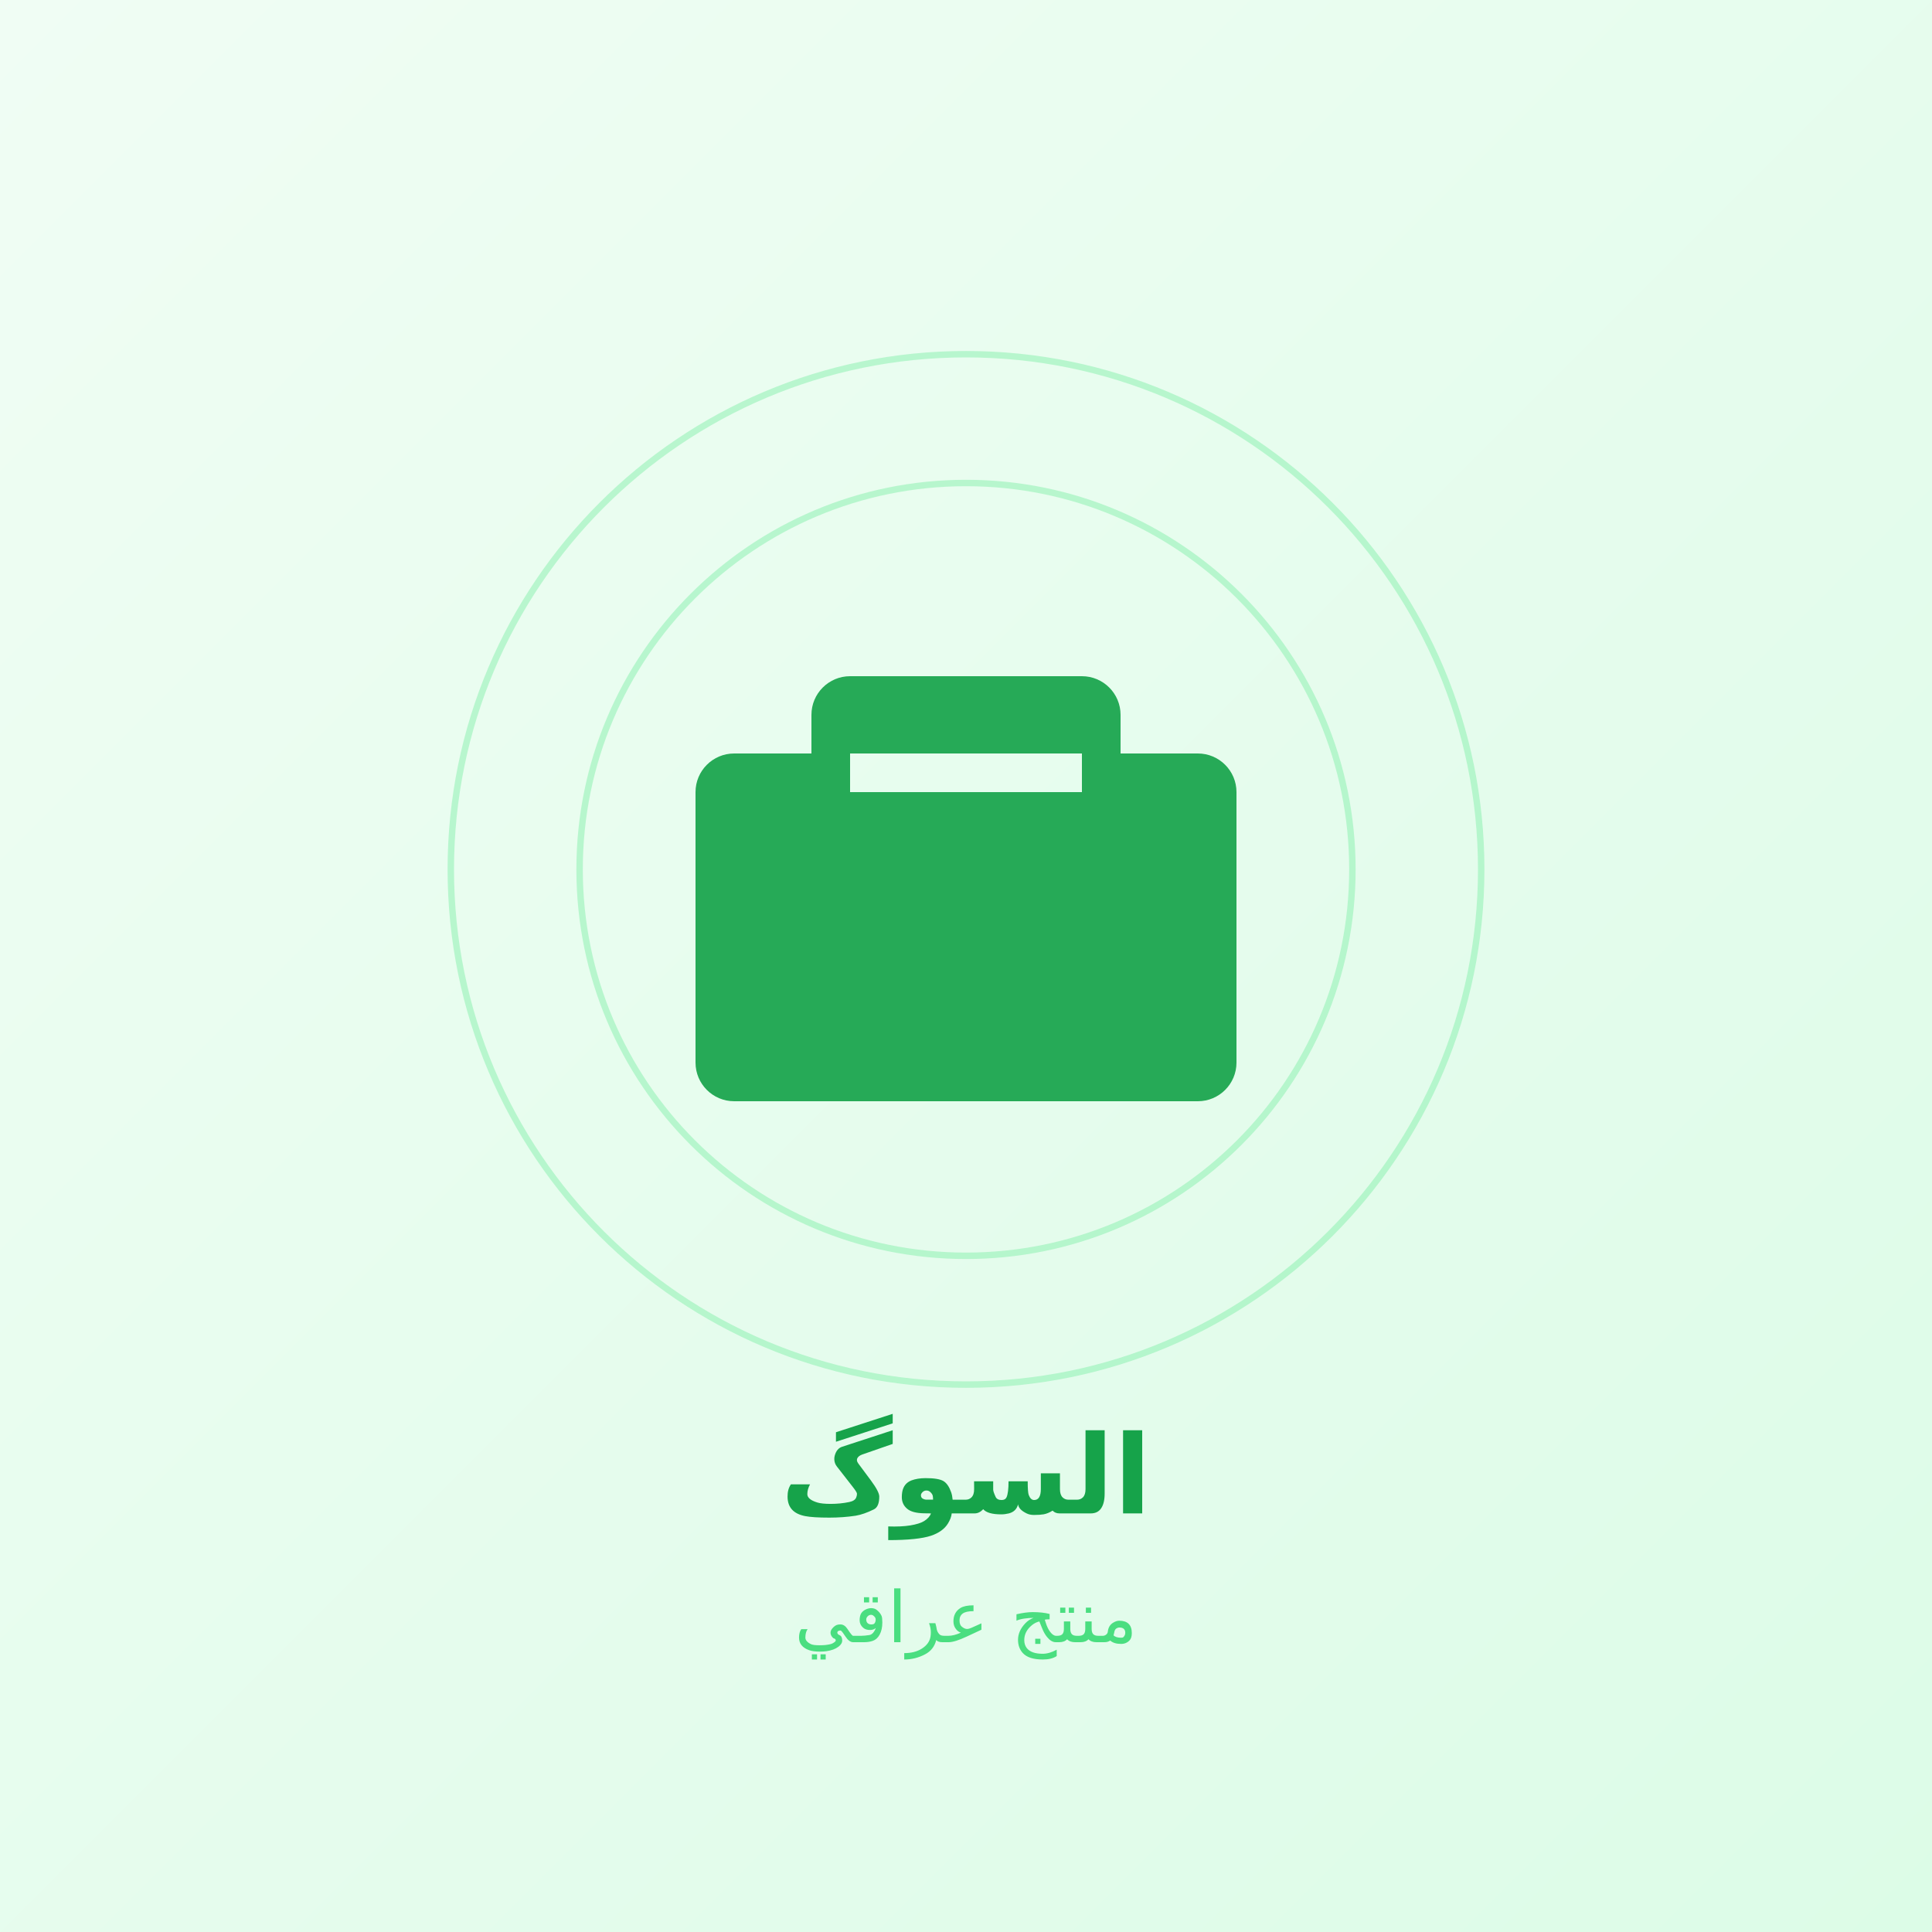
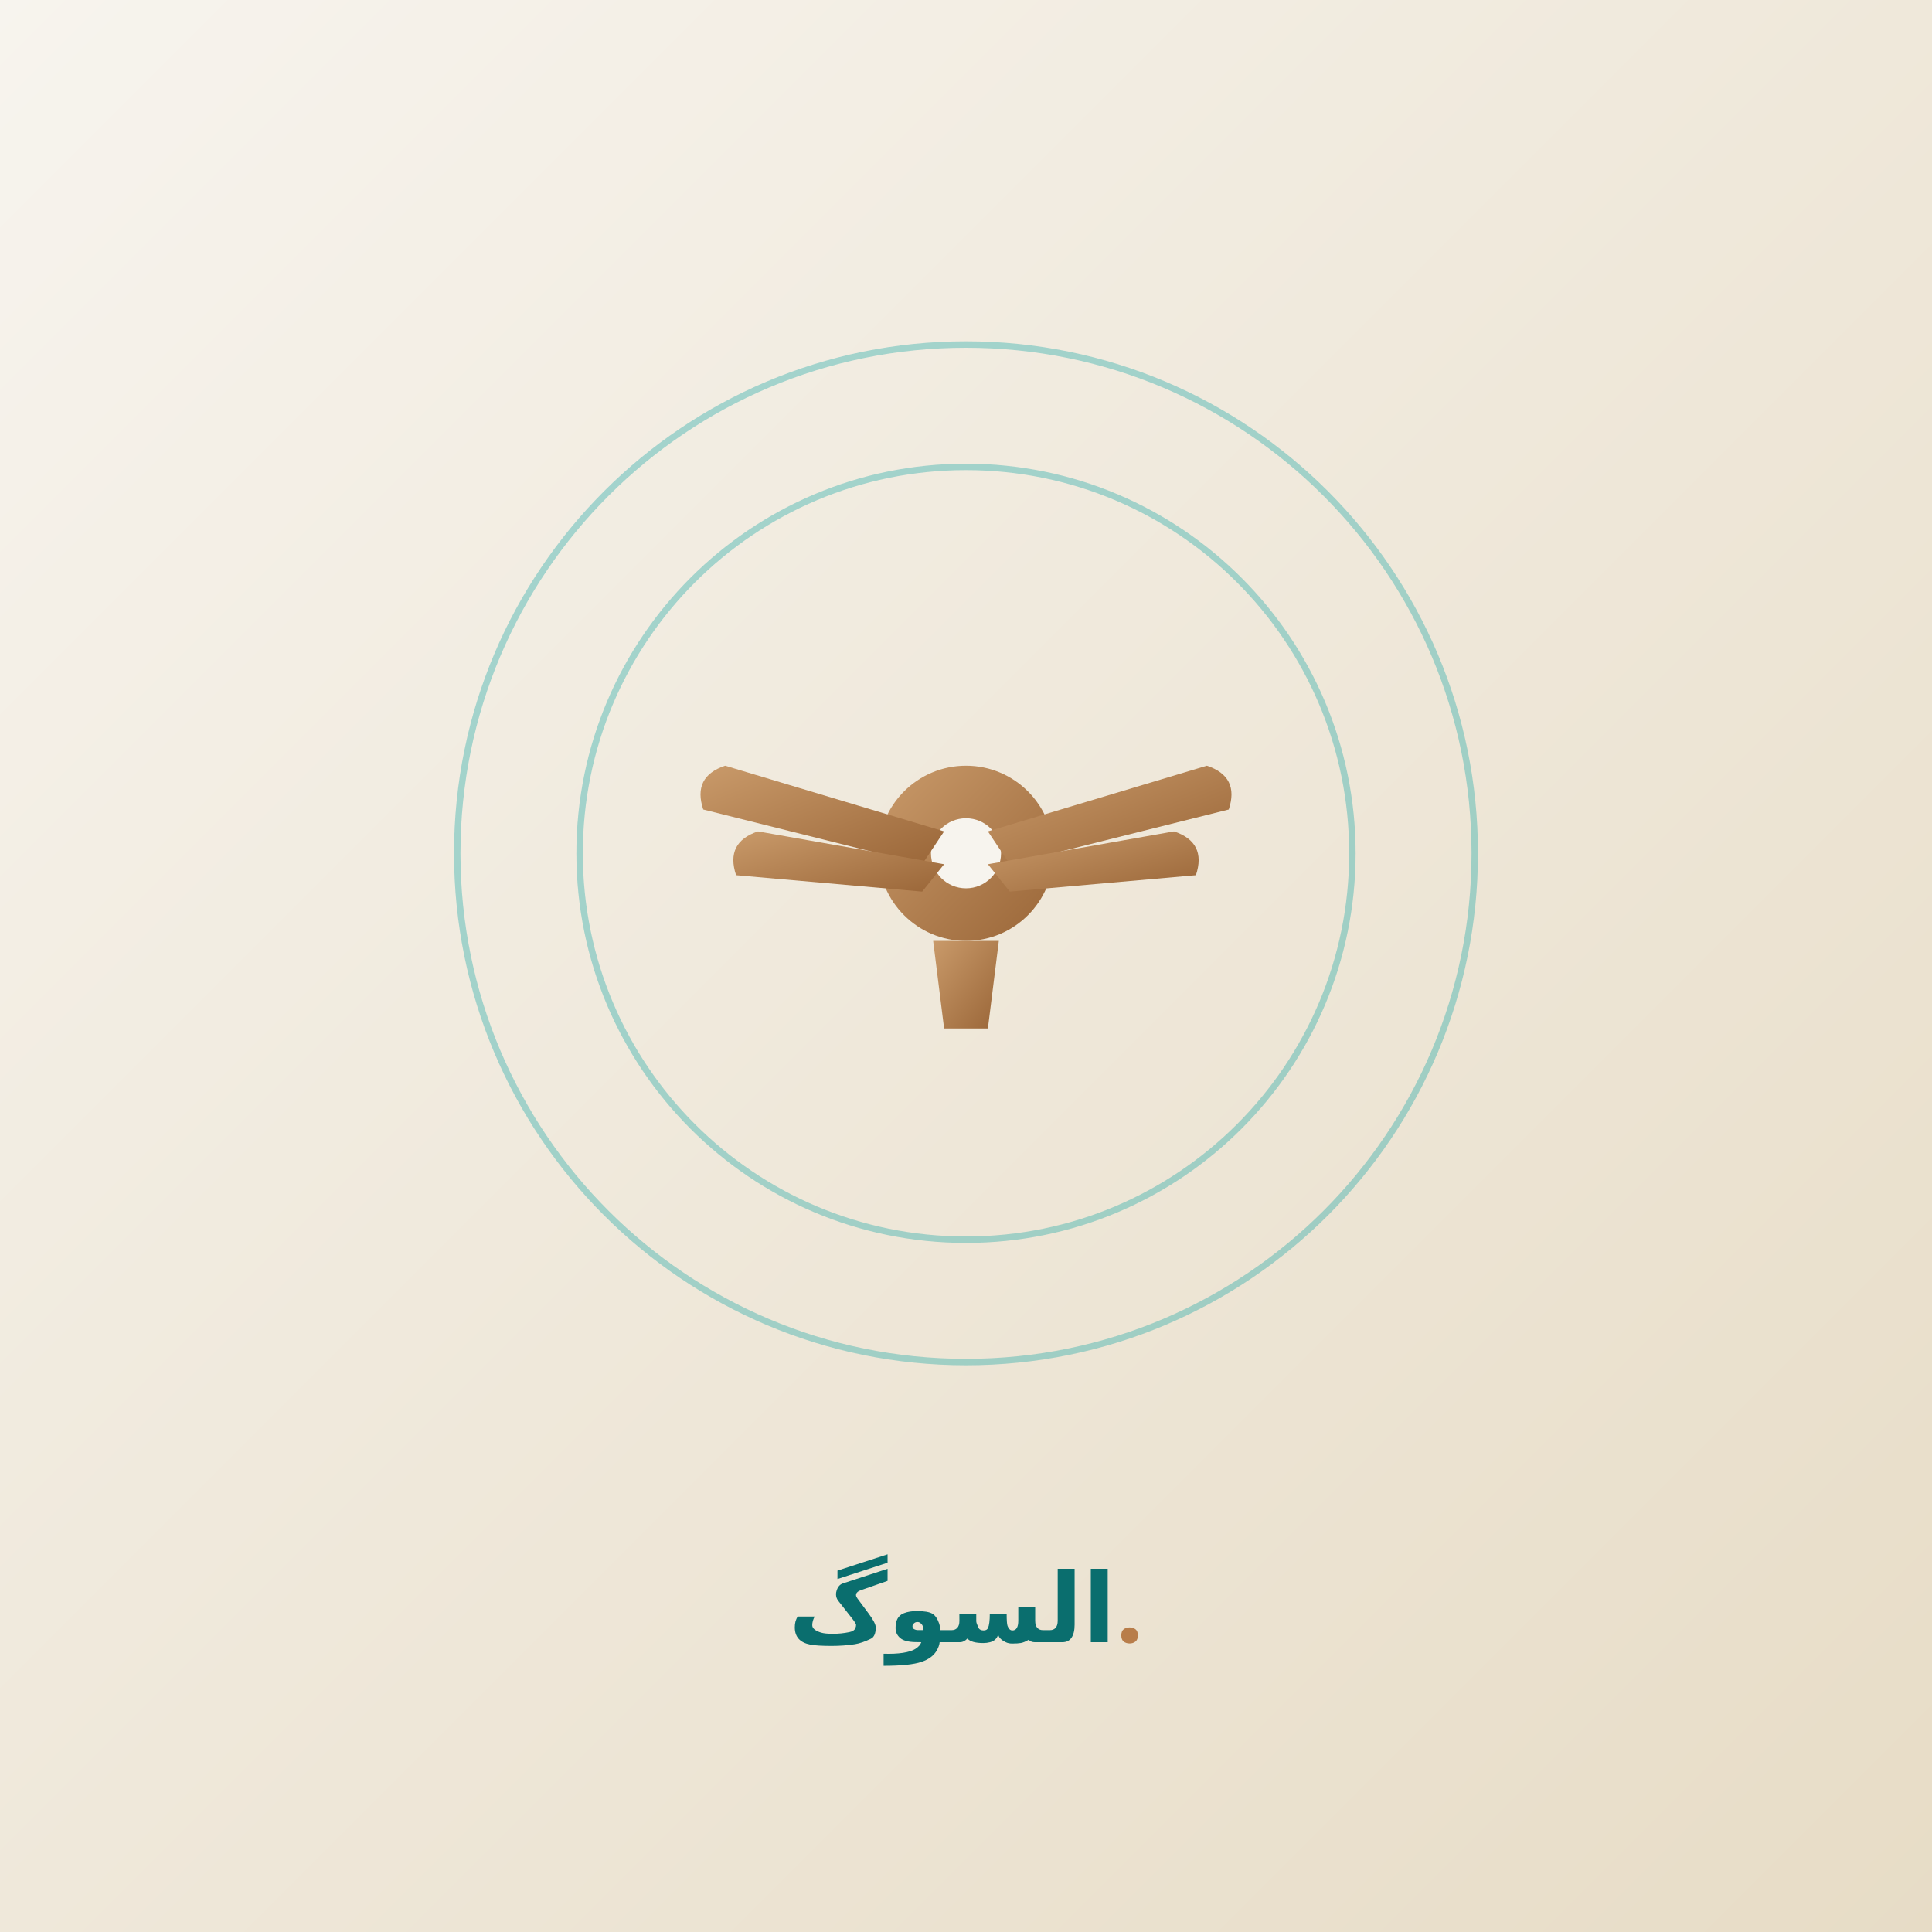
<svg xmlns="http://www.w3.org/2000/svg" width="600" height="600" viewBox="0 0 600 600">
  <defs>
    <linearGradient id="g" x1="0" y1="0" x2="1" y2="1">
-       <stop offset="0" stop-color="#f0fdf4" />
-       <stop offset="1" stop-color="#dcfce7" />
+       <stop offset="0" stop-color="#f7f4ee" />
+       <stop offset="1" stop-color="#e7dcc6" />
+     </linearGradient>
+     <linearGradient id="bm" x1="0" y1="0" x2="1" y2="1">
+       <stop offset="0" stop-color="#c99a6a" />
+       <stop offset="1" stop-color="#9a6638" />
    </linearGradient>
  </defs>
  <rect width="600" height="600" fill="url(#g)" />
-   <g fill="none" stroke="#86efac" stroke-width="2" opacity="0.5">
-     <circle cx="300" cy="270" r="120" />
-     <circle cx="300" cy="270" r="160" />
+   <g fill="none" stroke="#0fa3a3" stroke-width="2" opacity="0.35">
+     <circle cx="300" cy="265" r="120" />
+     <circle cx="300" cy="265" r="158" />
  </g>
-   <g transform="translate(228,198)" fill="#16a34a">
-     <path d="M36 12 h72 a12 12 0 0 1 12 12 v12 h24 a12 12 0 0 1 12 12 v84 a12 12 0 0 1 -12 12 h-144 a12 12 0 0 1 -12 -12 v-84 a12 12 0 0 1 12 -12 h24 v-12 a12 12 0 0 1 12 -12 z m0 24 v12 h72 v-12 z" opacity="0.92" />
+   <g transform="translate(300,265) scale(3.4)" fill="url(#bm)">
+     <circle cx="0" cy="0" r="8" />
+     <circle cx="0" cy="0" r="3.2" fill="#f7f4ee" />
+     <path d="M-2 -2 L-22 -8 q-3 1 -2 4 L-4 1 Z" />
+     <path d="M-2 1 L-19 -2 q-3 1 -2 4 L-4 3.5 Z" />
+     <path d="M2 -2 L22 -8 q3 1 2 4 L4 1 Z" />
+     <path d="M2 1 L19 -2 q3 1 2 4 L4 3.5 Z" />
+     <path d="M-3 8 h6 l-1 8 h-4 Z" />
  </g>
-   <text x="300" y="470" text-anchor="middle" font-family="Tajawal, Tahoma, sans-serif" font-size="34" font-weight="700" fill="#16a34a">السوگ</text>
-   <text x="300" y="510" text-anchor="middle" font-family="Tajawal, Tahoma, sans-serif" font-size="22" fill="#4ade80">منتج عراقي</text>
+   <text x="300" y="510" text-anchor="middle" font-family="Tajawal, Tahoma, sans-serif" font-size="30" font-weight="700" fill="#0a6e6e">السوگ<tspan fill="#b87d4a">.</tspan>
+   </text>
</svg>
